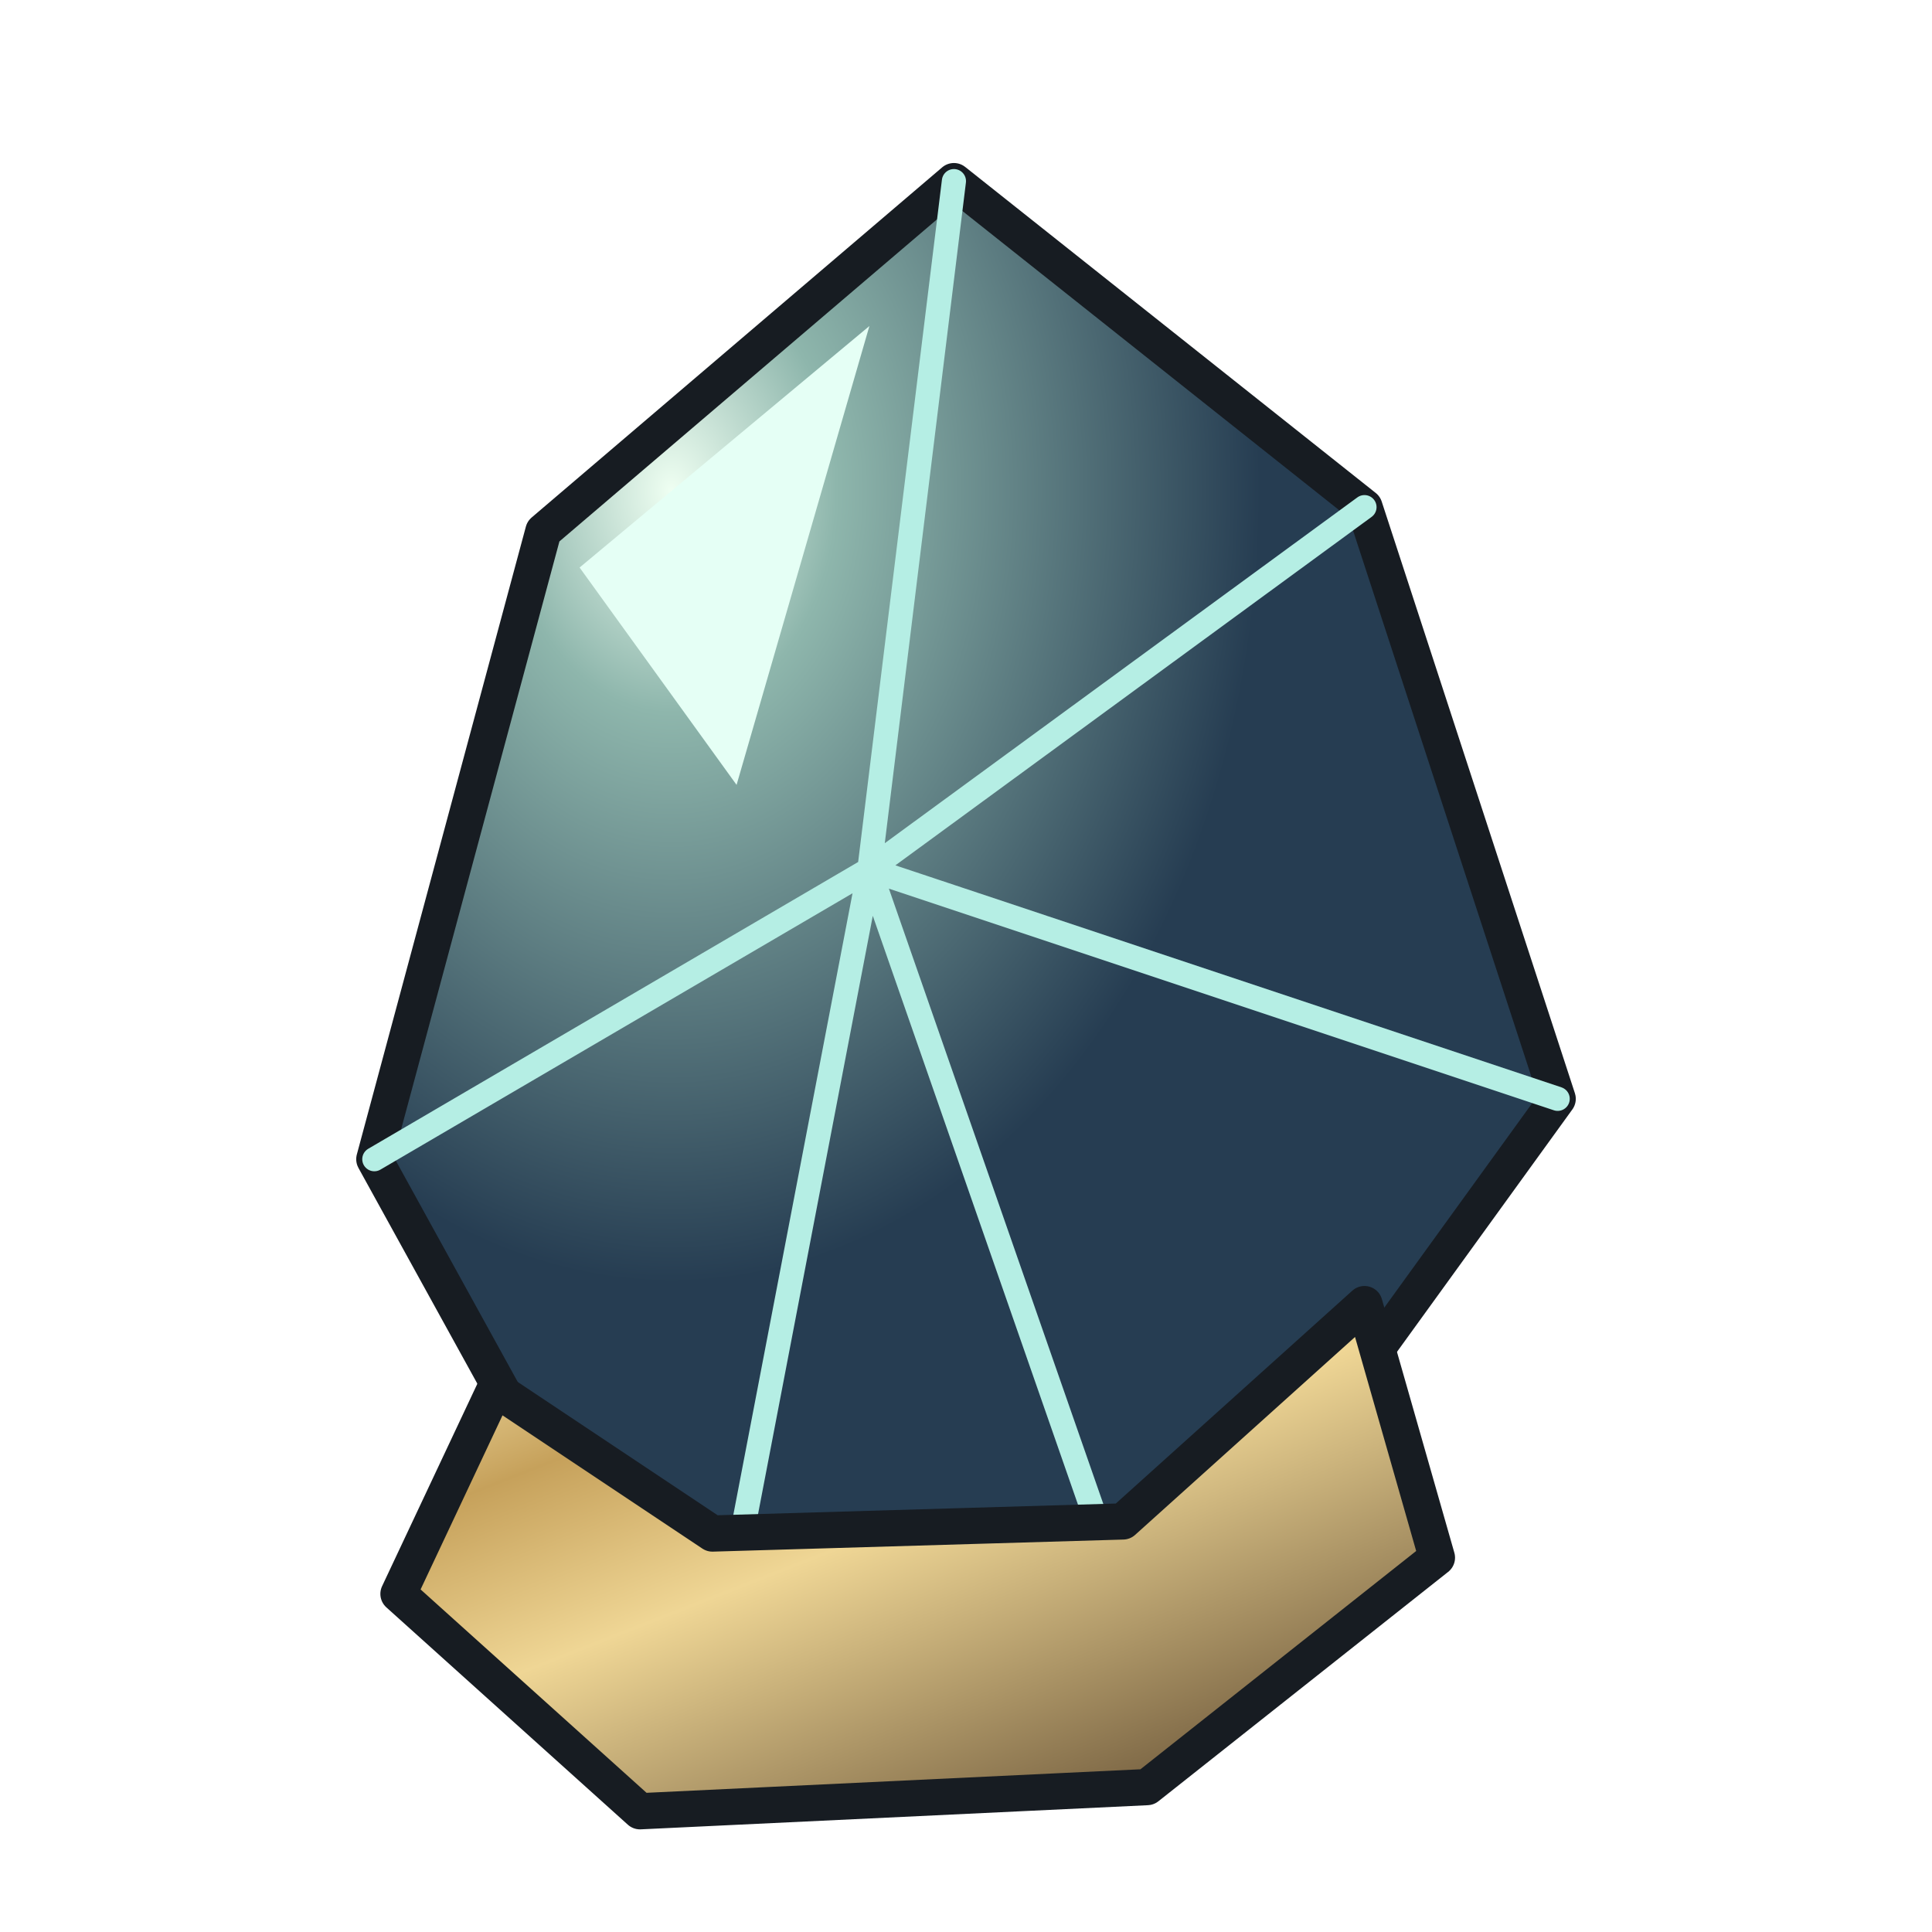
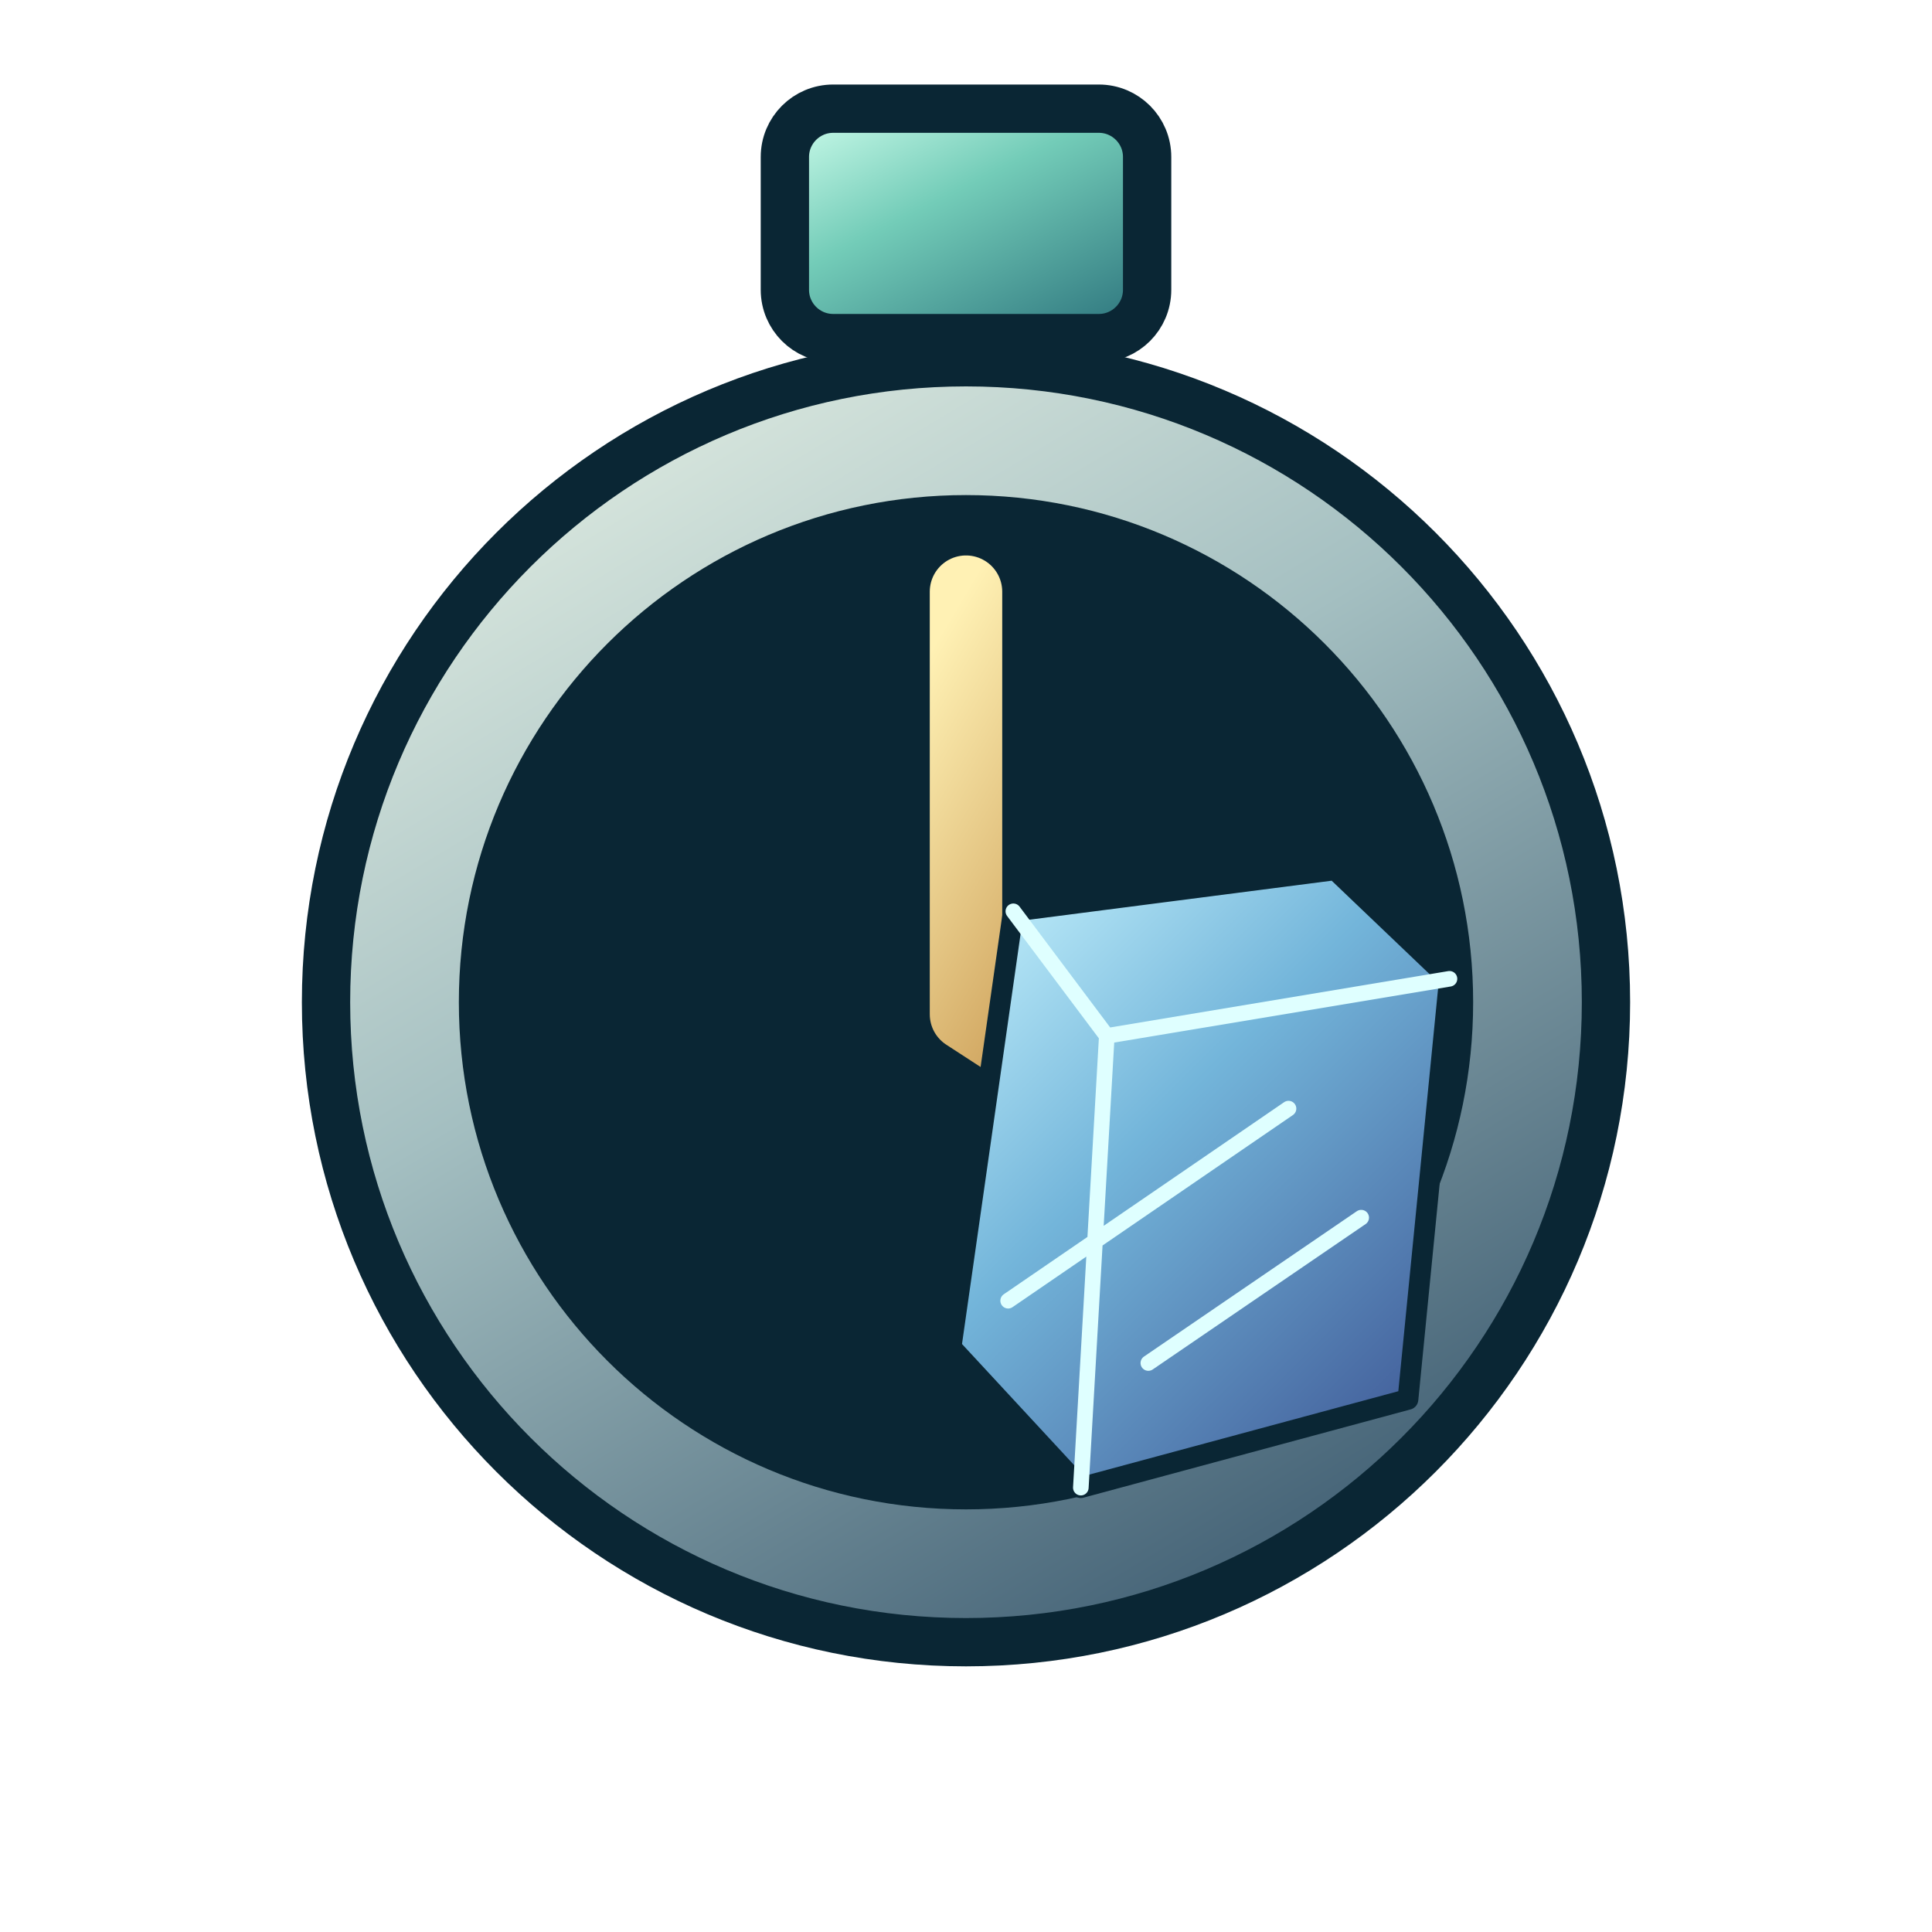
- <svg xmlns="http://www.w3.org/2000/svg" viewBox="0 0 160 160">
+ <svg xmlns="http://www.w3.org/2000/svg" viewBox="0 0 160 160" role="img">
  <defs>
-     <linearGradient id="metal" x2=".8" y2="1">
-       <stop stop-color="#fff0bb" />
-       <stop offset=".26" stop-color="#c6a15b" />
-       <stop offset=".5" stop-color="#efd695" />
-       <stop offset="1" stop-color="#685337" />
+     <linearGradient id="steel" x2=".6" y2="1">
+       <stop stop-color="#edf6e9" />
+       <stop offset=".48" stop-color="#a4bfc1" />
+       <stop offset="1" stop-color="#49677a" />
    </linearGradient>
-     <linearGradient id="leather" x2=".9" y2="1">
-       <stop stop-color="#514556" />
-       <stop offset=".55" stop-color="#343a3d" />
-       <stop offset="1" stop-color="#20262e" />
+     <linearGradient id="mint" x2=".8" y2="1">
+       <stop stop-color="#d2ffee" />
+       <stop offset=".45" stop-color="#73ccb8" />
+       <stop offset="1" stop-color="#347d83" />
    </linearGradient>
-     <linearGradient id="paper" x2=".7" y2="1">
-       <stop stop-color="#f2e4bc" />
-       <stop offset=".5" stop-color="#c6b88f" />
-       <stop offset="1" stop-color="#807960" />
+     <linearGradient id="gold" x2=".7" y2="1">
+       <stop stop-color="#fff1b4" />
+       <stop offset=".55" stop-color="#d5ad68" />
+       <stop offset="1" stop-color="#947344" />
    </linearGradient>
-     <linearGradient id="glass" x2=".7" y2="1">
-       <stop stop-color="#bad3d0" />
-       <stop offset=".25" stop-color="#618b91" />
-       <stop offset=".55" stop-color="#344e65" />
-       <stop offset="1" stop-color="#233344" />
+     <linearGradient id="blue" x2=".8" y2="1">
+       <stop stop-color="#c9f5ff" />
+       <stop offset=".45" stop-color="#73b5da" />
+       <stop offset="1" stop-color="#425e9a" />
    </linearGradient>
-     <radialGradient id="gem" cx=".25" cy=".2">
-       <stop stop-color="#effff2" />
-       <stop offset=".28" stop-color="#8eb6ac" />
-       <stop offset="1" stop-color="#263d52" />
-     </radialGradient>
  </defs>
  <g stroke-linejoin="round">
-     <path d="M79 15 113 42 129 91 95 138 58 145 31 96 45 44Z" fill="url(#gem)" stroke="#171c22" stroke-width="3" stroke-linejoin="round" stroke-linecap="round" />
-     <path d="M79 15 72 72 31 96M113 42 72 72 95 138M72 72 58 145M72 72 129 91" fill="none" stroke="#b5eee4" stroke-width="2" stroke-linejoin="round" stroke-linecap="round" />
-     <path d="M48 47 72 27 61 65Z" fill="#e5fff5" stroke="none" stroke-width="3" stroke-linejoin="round" stroke-linecap="round" />
-     <path d="M41 115 59 127 93 126 113 108 119 129 95 148 53 150 33 132Z" fill="url(#metal)" stroke="#171c22" stroke-width="3" stroke-linejoin="round" stroke-linecap="round" />
+     <circle cx="80" cy="83" r="53" fill="url(#steel)" stroke="#0a2634" stroke-width="4" />
+     <circle cx="80" cy="83" r="40" fill="#0a2634" stroke="#0a2634" stroke-width="4" />
+     <path d="M80 49 80 84 100 97" fill="none" stroke="url(#gold)" stroke-width="6" stroke-linecap="round" stroke-linejoin="round" />
+     <g transform="translate(65 63) scale(0.43) rotate(0 80 80)">
+       <path d="M44 29 106 21 128 42 120 123 57 140 32 113Z" fill="url(#blue)" stroke="#0a2634" stroke-width="4" stroke-linecap="round" stroke-linejoin="round" />
+       <path d="M44 29 62 53 128 42M62 53 57 140M43 104 97 67M70 116 111 88" fill="none" stroke="#dfffff" stroke-width="3" stroke-linecap="round" stroke-linejoin="round" />
+     </g>
+     <rect x="65" y="9" width="30" height="19" rx="4" fill="url(#mint)" stroke="#0a2634" stroke-width="4" />
  </g>
</svg>
